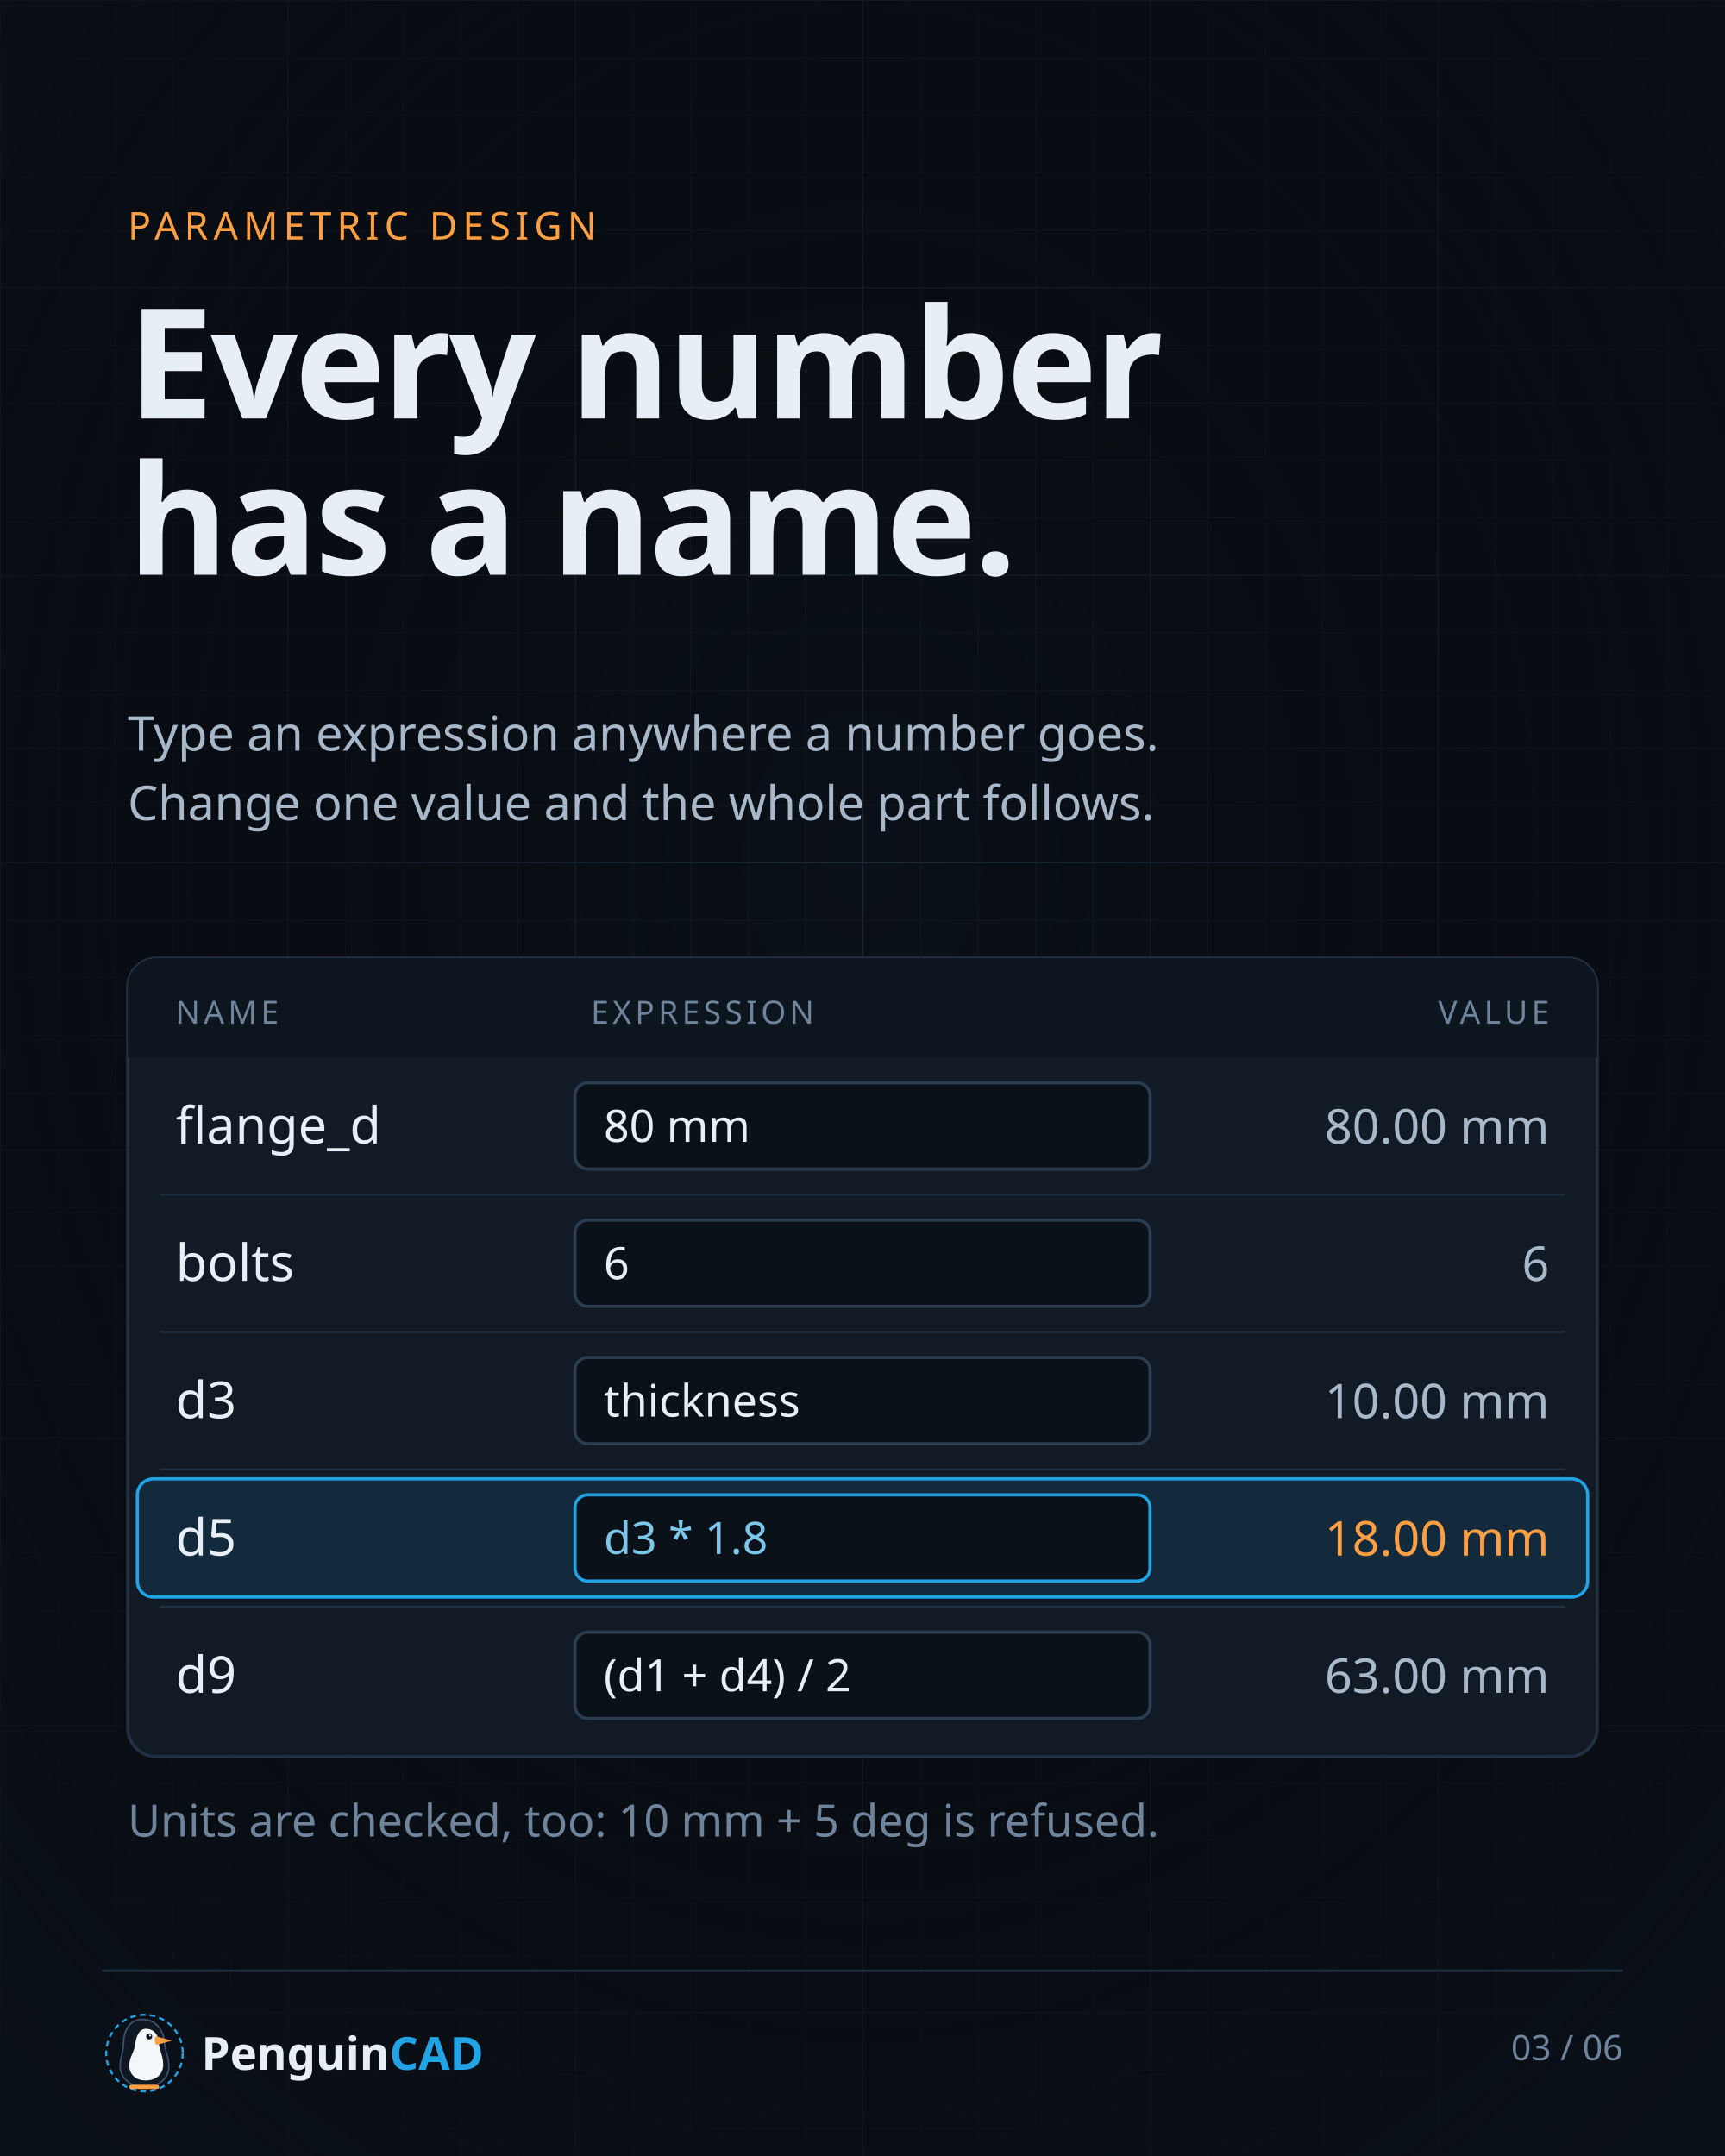
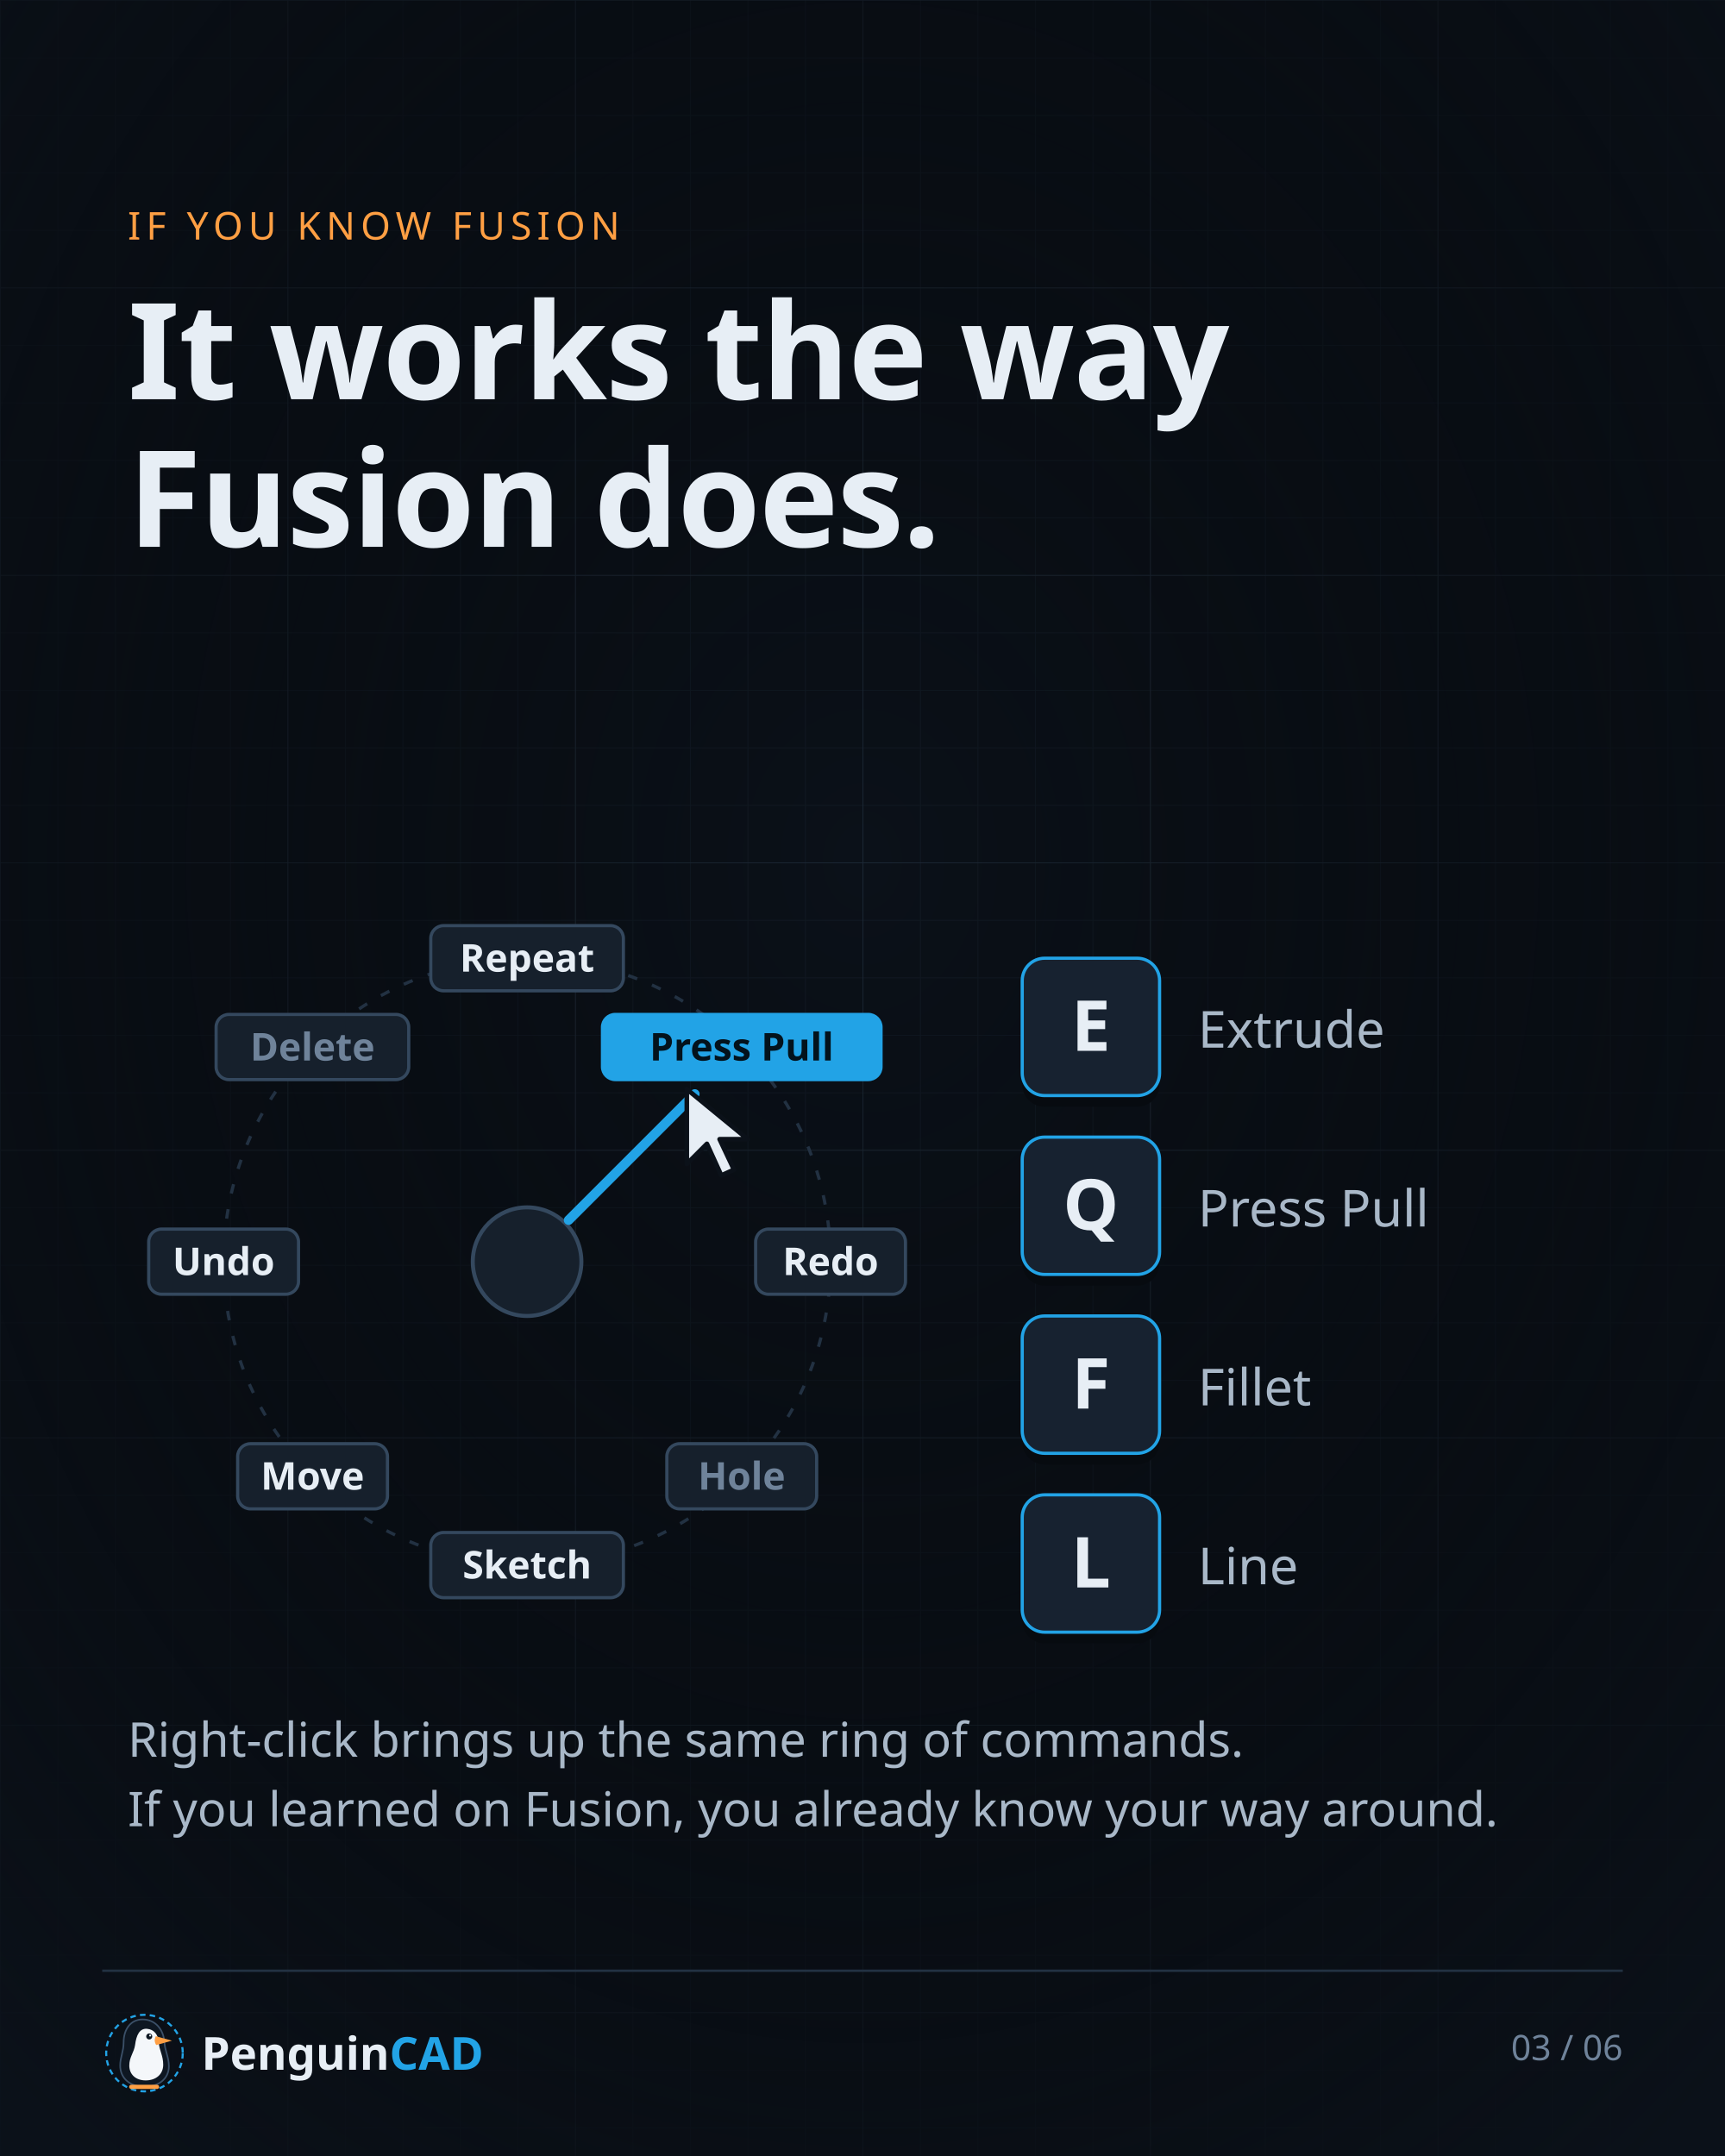
<svg xmlns="http://www.w3.org/2000/svg" width="1080" height="1350" viewBox="0 0 1080 1350">
  <defs>
    <pattern id="minor" width="36" height="36" patternUnits="userSpaceOnUse">
      <path d="M36 0H0V36" fill="none" stroke="#80aad2" stroke-opacity=".06" stroke-width="1" />
    </pattern>
    <pattern id="major" width="180" height="180" patternUnits="userSpaceOnUse">
      <path d="M180 0H0V180" fill="none" stroke="#80aad2" stroke-opacity=".11" stroke-width="1" />
    </pattern>
    <radialGradient id="fade" cx="50%" cy="40%" r="75%">
      <stop offset="0" stop-color="#000" stop-opacity="0" />
      <stop offset="1" stop-color="#0b1119" stop-opacity=".95" />
    </radialGradient>
    <radialGradient id="glow" cx="50%" cy="50%" r="50%">
      <stop offset="0" stop-color="#22a3e6" stop-opacity=".30" />
      <stop offset="1" stop-color="#22a3e6" stop-opacity="0" />
    </radialGradient>
    <radialGradient id="glowOrange" cx="50%" cy="50%" r="50%">
      <stop offset="0" stop-color="#ff9f43" stop-opacity=".22" />
      <stop offset="1" stop-color="#ff9f43" stop-opacity="0" />
    </radialGradient>
    <linearGradient id="top" x1="0" y1="0" x2="1" y2="1">
      <stop offset="0" stop-color="#eef3f7" />
      <stop offset="1" stop-color="#aebccb" />
    </linearGradient>
    <linearGradient id="side" x1="0" y1="0" x2="1" y2="0">
      <stop offset="0" stop-color="#4c5c6e" />
      <stop offset=".45" stop-color="#9aa9b8" />
      <stop offset=".7" stop-color="#7b8a9a" />
      <stop offset="1" stop-color="#3f4e5f" />
    </linearGradient>
    <linearGradient id="hole" x1="0" y1="0" x2="0" y2="1">
      <stop offset="0" stop-color="#0c131b" />
      <stop offset="1" stop-color="#2a3847" />
    </linearGradient>
    <marker id="arrow" viewBox="0 0 10 10" refX="9" refY="5" markerWidth="9" markerHeight="9" orient="auto-start-reverse">
      <path d="M0 1.5 10 5 0 8.5z" fill="#ff9f43" />
    </marker>
    <symbol id="penguin" viewBox="0 0 64 64">
      <circle cx="32" cy="33" r="29" fill="none" stroke="#22a3e6" stroke-width="1.6" stroke-dasharray="4.2 3.2" />
      <path d="M30.5 7.5c9.8 0 15.9 7.6 16.6 17.2.5 7 3.4 11.4 3.4 18.3 0 9.6-7.9 15.5-18.5 15.5S13.6 52.4 13.6 42.4c0-6.2 2.6-10.6 2.6-17.4C16.2 14.9 21.6 7.5 30.5 7.5z" fill="#0E1722" stroke="#3B5068" stroke-width="1.2" />
      <path d="M33.8 14.6c5.6.4 8.6 4.6 9 10.2.4 6.2 3.4 10 3.4 17 0 7.4-5.6 11.9-13.3 11.9-7.4 0-12.4-4.4-12.4-11.3 0-6.5 3.6-9.8 4.4-15.6.9-7.3 3.4-12.6 8.9-12.2z" fill="#F4F7FA" />
      <path d="M40.6 20.2 52.8 23.6 40.9 26.9c-1.4-2.2-1.5-4.4-.3-6.7z" fill="#FF9F43" />
      <circle cx="35.6" cy="20.4" r="2.3" fill="#0E1722" />
      <circle cx="36.3" cy="19.7" r=".75" fill="#F4F7FA" />
      <path d="M22 58.6h19.5" stroke="#FF9F43" stroke-width="3.2" stroke-linecap="round" />
    </symbol>
  </defs>
  <rect width="1080" height="1350" fill="#0b1119" />
  <rect width="1080" height="1350" fill="url(#minor)" />
  <rect width="1080" height="1350" fill="url(#major)" />
  <rect width="1080" height="1350" fill="url(#fade)" />
-   <text x="80" y="150" font-size="24" style="font-family:'B612 Mono';letter-spacing:.14em" fill="#ff9f43" text-anchor="start">PARAMETRIC DESIGN</text>
-   <text x="80" y="262.0" font-size="96" style="font-family:Archivo;font-stretch:125%;font-weight:800;letter-spacing:-.02em" fill="#e7eef5" text-anchor="start">Every number</text>
-   <text x="80" y="359.92" font-size="96" style="font-family:Archivo;font-stretch:125%;font-weight:800;letter-spacing:-.02em" fill="#e7eef5" text-anchor="start">has a name.</text>
-   <text x="80" y="470.0" font-size="30" style="font-family:Archivo;font-weight:500" fill="#a9b8c8" text-anchor="start">Type an expression anywhere a number goes.</text>
-   <text x="80" y="513.5" font-size="30" style="font-family:Archivo;font-weight:500" fill="#a9b8c8" text-anchor="start">Change one value and the whole part follows.</text>
-   <rect x="80" y="600" width="920" height="500" rx="18" fill="#111a25" stroke="#223142" stroke-width="2" />
-   <rect x="80" y="600" width="920" height="62" rx="18" fill="#0d151e" />
-   <rect x="80" y="640" width="920" height="22" fill="#0d151e" />
-   <text x="110" y="641" font-size="20" style="font-family:'B612 Mono';letter-spacing:.12em" fill="#6f839a" text-anchor="start">NAME</text>
-   <text x="370" y="641" font-size="20" style="font-family:'B612 Mono';letter-spacing:.12em" fill="#6f839a" text-anchor="start">EXPRESSION</text>
-   <text x="970" y="641" font-size="20" style="font-family:'B612 Mono';letter-spacing:.12em" fill="#6f839a" text-anchor="end">VALUE</text>
-   <text x="110" y="716" font-size="32" style="font-family:'B612 Mono'" fill="#e7eef5" text-anchor="start">flange_d</text>
-   <rect x="360" y="678" width="360" height="54" rx="8" fill="#0b1119" stroke="#2c3d50" stroke-width="2" />
-   <text x="378" y="715" font-size="28" style="font-family:'B612 Mono'" fill="#e7eef5" text-anchor="start">80 mm</text>
-   <text x="970" y="716" font-size="30" style="font-family:'B612 Mono'" fill="#a9b8c8" text-anchor="end">80.00 mm</text>
-   <path d="M100 748H980" stroke="#223142" stroke-width="1.2" />
-   <text x="110" y="802" font-size="32" style="font-family:'B612 Mono'" fill="#e7eef5" text-anchor="start">bolts</text>
-   <rect x="360" y="764" width="360" height="54" rx="8" fill="#0b1119" stroke="#2c3d50" stroke-width="2" />
-   <text x="378" y="801" font-size="28" style="font-family:'B612 Mono'" fill="#e7eef5" text-anchor="start">6</text>
-   <text x="970" y="802" font-size="30" style="font-family:'B612 Mono'" fill="#a9b8c8" text-anchor="end">6</text>
-   <path d="M100 834H980" stroke="#223142" stroke-width="1.2" />
-   <text x="110" y="888" font-size="32" style="font-family:'B612 Mono'" fill="#e7eef5" text-anchor="start">d3</text>
-   <rect x="360" y="850" width="360" height="54" rx="8" fill="#0b1119" stroke="#2c3d50" stroke-width="2" />
-   <text x="378" y="887" font-size="28" style="font-family:'B612 Mono'" fill="#e7eef5" text-anchor="start">thickness</text>
-   <text x="970" y="888" font-size="30" style="font-family:'B612 Mono'" fill="#a9b8c8" text-anchor="end">10.00 mm</text>
-   <path d="M100 920H980" stroke="#223142" stroke-width="1.2" />
-   <rect x="86" y="926" width="908" height="74" rx="10" fill="#22a3e6" fill-opacity=".12" stroke="#22a3e6" stroke-width="2" />
-   <text x="110" y="974" font-size="32" style="font-family:'B612 Mono'" fill="#e7eef5" text-anchor="start">d5</text>
-   <rect x="360" y="936" width="360" height="54" rx="8" fill="#0b1119" stroke="#22a3e6" stroke-width="2" />
-   <text x="378" y="973" font-size="28" style="font-family:'B612 Mono'" fill="#7cc6ea" text-anchor="start">d3 * 1.8</text>
-   <text x="970" y="974" font-size="30" style="font-family:'B612 Mono'" fill="#ff9f43" text-anchor="end">18.00 mm</text>
-   <path d="M100 1006H980" stroke="#223142" stroke-width="1.2" />
-   <text x="110" y="1060" font-size="32" style="font-family:'B612 Mono'" fill="#e7eef5" text-anchor="start">d9</text>
-   <rect x="360" y="1022" width="360" height="54" rx="8" fill="#0b1119" stroke="#2c3d50" stroke-width="2" />
-   <text x="378" y="1059" font-size="28" style="font-family:'B612 Mono'" fill="#e7eef5" text-anchor="start">(d1 + d4) / 2</text>
-   <text x="970" y="1060" font-size="30" style="font-family:'B612 Mono'" fill="#a9b8c8" text-anchor="end">63.00 mm</text>
-   <text x="80" y="1150" font-size="28" style="font-family:Archivo;font-weight:500" fill="#6f839a" text-anchor="start">Units are checked, too: 10 mm + 5 deg is refused.</text>
+   <text x="80" y="150" font-size="24" style="font-family:'B612 Mono';letter-spacing:.14em" fill="#ff9f43" text-anchor="start">IF YOU KNOW FUSION</text>
+   <text x="80" y="250.0" font-size="84" style="font-family:Archivo;font-stretch:112%;font-weight:800;letter-spacing:-.01em" fill="#e7eef5" text-anchor="start">It works the way</text>
+   <text x="80" y="342.4" font-size="84" style="font-family:Archivo;font-stretch:112%;font-weight:800;letter-spacing:-.01em" fill="#e7eef5" text-anchor="start">Fusion does.</text>
+   <circle cx="330" cy="790" r="190" fill="none" stroke="#223142" stroke-width="2" stroke-dasharray="6 10" />
+   <rect x="269.7" y="579.6" width="120.6" height="40.8" rx="8" fill="#16202c" stroke="#34485e" stroke-width="2" />
+   <text x="330.0" y="608.4" font-size="24" style="font-family:Archivo;font-weight:600" fill="#e7eef5" text-anchor="middle">Repeat</text>
+   <rect x="377.2" y="635.2" width="174.4" height="40.8" rx="8" fill="#22a3e6" stroke="#22a3e6" stroke-width="2" />
+   <text x="464.35" y="664.05" font-size="24" style="font-family:Archivo;font-weight:600" fill="#03121c" text-anchor="middle">Press Pull</text>
+   <rect x="473.1" y="769.6" width="93.8" height="40.8" rx="8" fill="#16202c" stroke="#34485e" stroke-width="2" />
+   <text x="520.0" y="798.4" font-size="24" style="font-family:Archivo;font-weight:600" fill="#e7eef5" text-anchor="middle">Redo</text>
+   <rect x="417.5" y="904.0" width="93.8" height="40.8" rx="8" fill="#16202c" stroke="#34485e" stroke-width="2" />
+   <text x="464.35" y="932.75" font-size="24" style="font-family:Archivo;font-weight:600" fill="#6f839a" text-anchor="middle">Hole</text>
+   <rect x="269.7" y="959.6" width="120.6" height="40.8" rx="8" fill="#16202c" stroke="#34485e" stroke-width="2" />
+   <text x="330.0" y="988.4" font-size="24" style="font-family:Archivo;font-weight:600" fill="#e7eef5" text-anchor="middle">Sketch</text>
+   <rect x="148.8" y="904.0" width="93.8" height="40.8" rx="8" fill="#16202c" stroke="#34485e" stroke-width="2" />
+   <text x="195.65" y="932.75" font-size="24" style="font-family:Archivo;font-weight:600" fill="#e7eef5" text-anchor="middle">Move</text>
+   <rect x="93.1" y="769.6" width="93.8" height="40.8" rx="8" fill="#16202c" stroke="#34485e" stroke-width="2" />
+   <text x="140.0" y="798.4" font-size="24" style="font-family:Archivo;font-weight:600" fill="#e7eef5" text-anchor="middle">Undo</text>
+   <rect x="135.3" y="635.2" width="120.6" height="40.8" rx="8" fill="#16202c" stroke="#34485e" stroke-width="2" />
+   <text x="195.65" y="664.05" font-size="24" style="font-family:Archivo;font-weight:600" fill="#6f839a" text-anchor="middle">Delete</text>
+   <circle cx="330" cy="790" r="34" fill="#16202c" stroke="#34485e" stroke-width="2.5" />
+   <path d="M356 764 L435 685" stroke="#22a3e6" stroke-width="6" stroke-linecap="round" />
+   <path transform="translate(430 682) scale(1.8)" d="M0 0v26l7-7 5 11 4.4-2-5-10.6h9.8z" fill="#e7eef5" stroke="#0b1119" stroke-width="1.6" stroke-linejoin="round" />
+   <rect x="640" y="607" width="86" height="86" rx="14" fill="#070b10" />
+   <rect x="640" y="600" width="86" height="86" rx="14" fill="#172230" stroke="#22a3e6" stroke-width="2" />
+   <text x="683" y="658" font-size="44" style="font-family:Archivo;font-stretch:125%;font-weight:800" fill="#e7eef5" text-anchor="middle">E</text>
+   <text x="750" y="656" font-size="32" style="font-family:Archivo;font-weight:500" fill="#a9b8c8" text-anchor="start">Extrude</text>
+   <rect x="640" y="719" width="86" height="86" rx="14" fill="#070b10" />
+   <rect x="640" y="712" width="86" height="86" rx="14" fill="#172230" stroke="#22a3e6" stroke-width="2" />
+   <text x="683" y="770" font-size="44" style="font-family:Archivo;font-stretch:125%;font-weight:800" fill="#e7eef5" text-anchor="middle">Q</text>
+   <text x="750" y="768" font-size="32" style="font-family:Archivo;font-weight:500" fill="#a9b8c8" text-anchor="start">Press Pull</text>
+   <rect x="640" y="831" width="86" height="86" rx="14" fill="#070b10" />
+   <rect x="640" y="824" width="86" height="86" rx="14" fill="#172230" stroke="#22a3e6" stroke-width="2" />
+   <text x="683" y="882" font-size="44" style="font-family:Archivo;font-stretch:125%;font-weight:800" fill="#e7eef5" text-anchor="middle">F</text>
+   <text x="750" y="880" font-size="32" style="font-family:Archivo;font-weight:500" fill="#a9b8c8" text-anchor="start">Fillet</text>
+   <rect x="640" y="943" width="86" height="86" rx="14" fill="#070b10" />
+   <rect x="640" y="936" width="86" height="86" rx="14" fill="#172230" stroke="#22a3e6" stroke-width="2" />
+   <text x="683" y="994" font-size="44" style="font-family:Archivo;font-stretch:125%;font-weight:800" fill="#e7eef5" text-anchor="middle">L</text>
+   <text x="750" y="992" font-size="32" style="font-family:Archivo;font-weight:500" fill="#a9b8c8" text-anchor="start">Line</text>
+   <text x="80" y="1100.0" font-size="30" style="font-family:Archivo;font-weight:500" fill="#a9b8c8" text-anchor="start">Right-click brings up the same ring of commands.</text>
+   <text x="80" y="1143.5" font-size="30" style="font-family:Archivo;font-weight:500" fill="#a9b8c8" text-anchor="start">If you learned on Fusion, you already know your way around.</text>
  <use href="#penguin" x="64" y="1258.28" width="52.9" height="52.9" />
  <text x="126.1" y="1296" font-size="28.52" style="font-family:Archivo;font-stretch:125%;font-weight:800" fill="#e7eef5">Penguin<tspan fill="#22a3e6">CAD</tspan>
  </text>
  <text x="1016" y="1290" font-size="22" style="font-family:'B612 Mono'" fill="#6f839a" text-anchor="end">03 / 06</text>
  <path d="M64 1234H1016" stroke="#223142" stroke-width="1.5" />
</svg>
